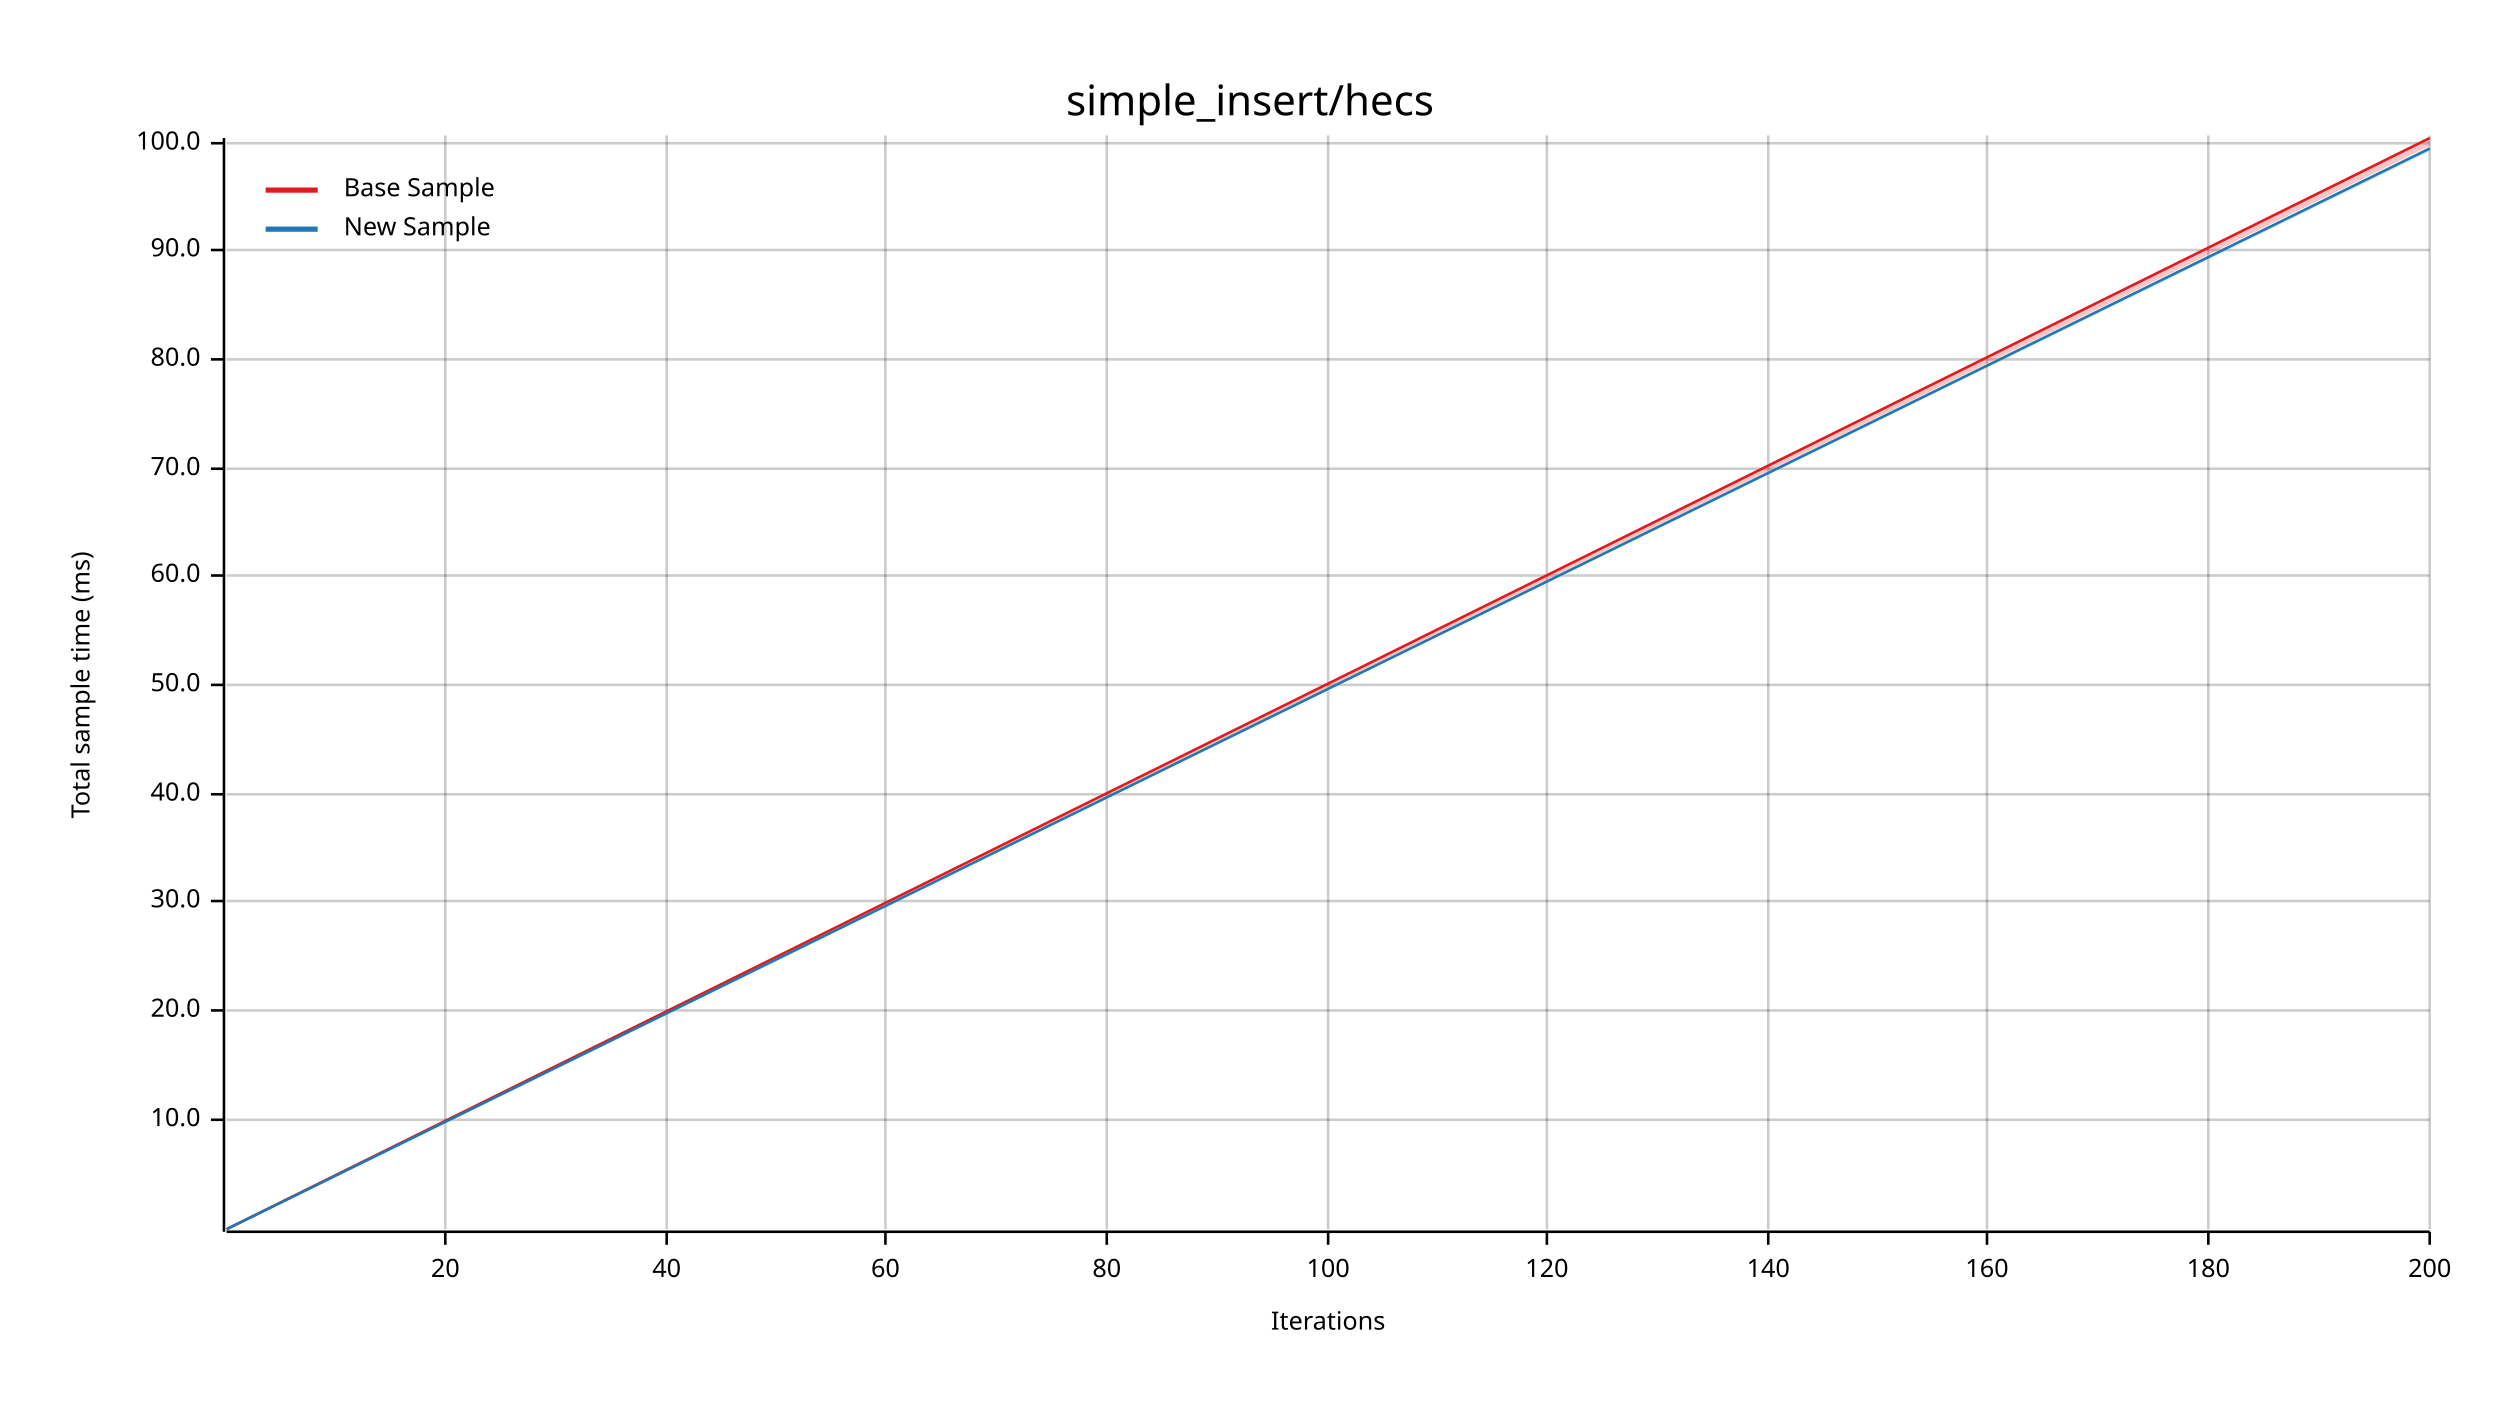
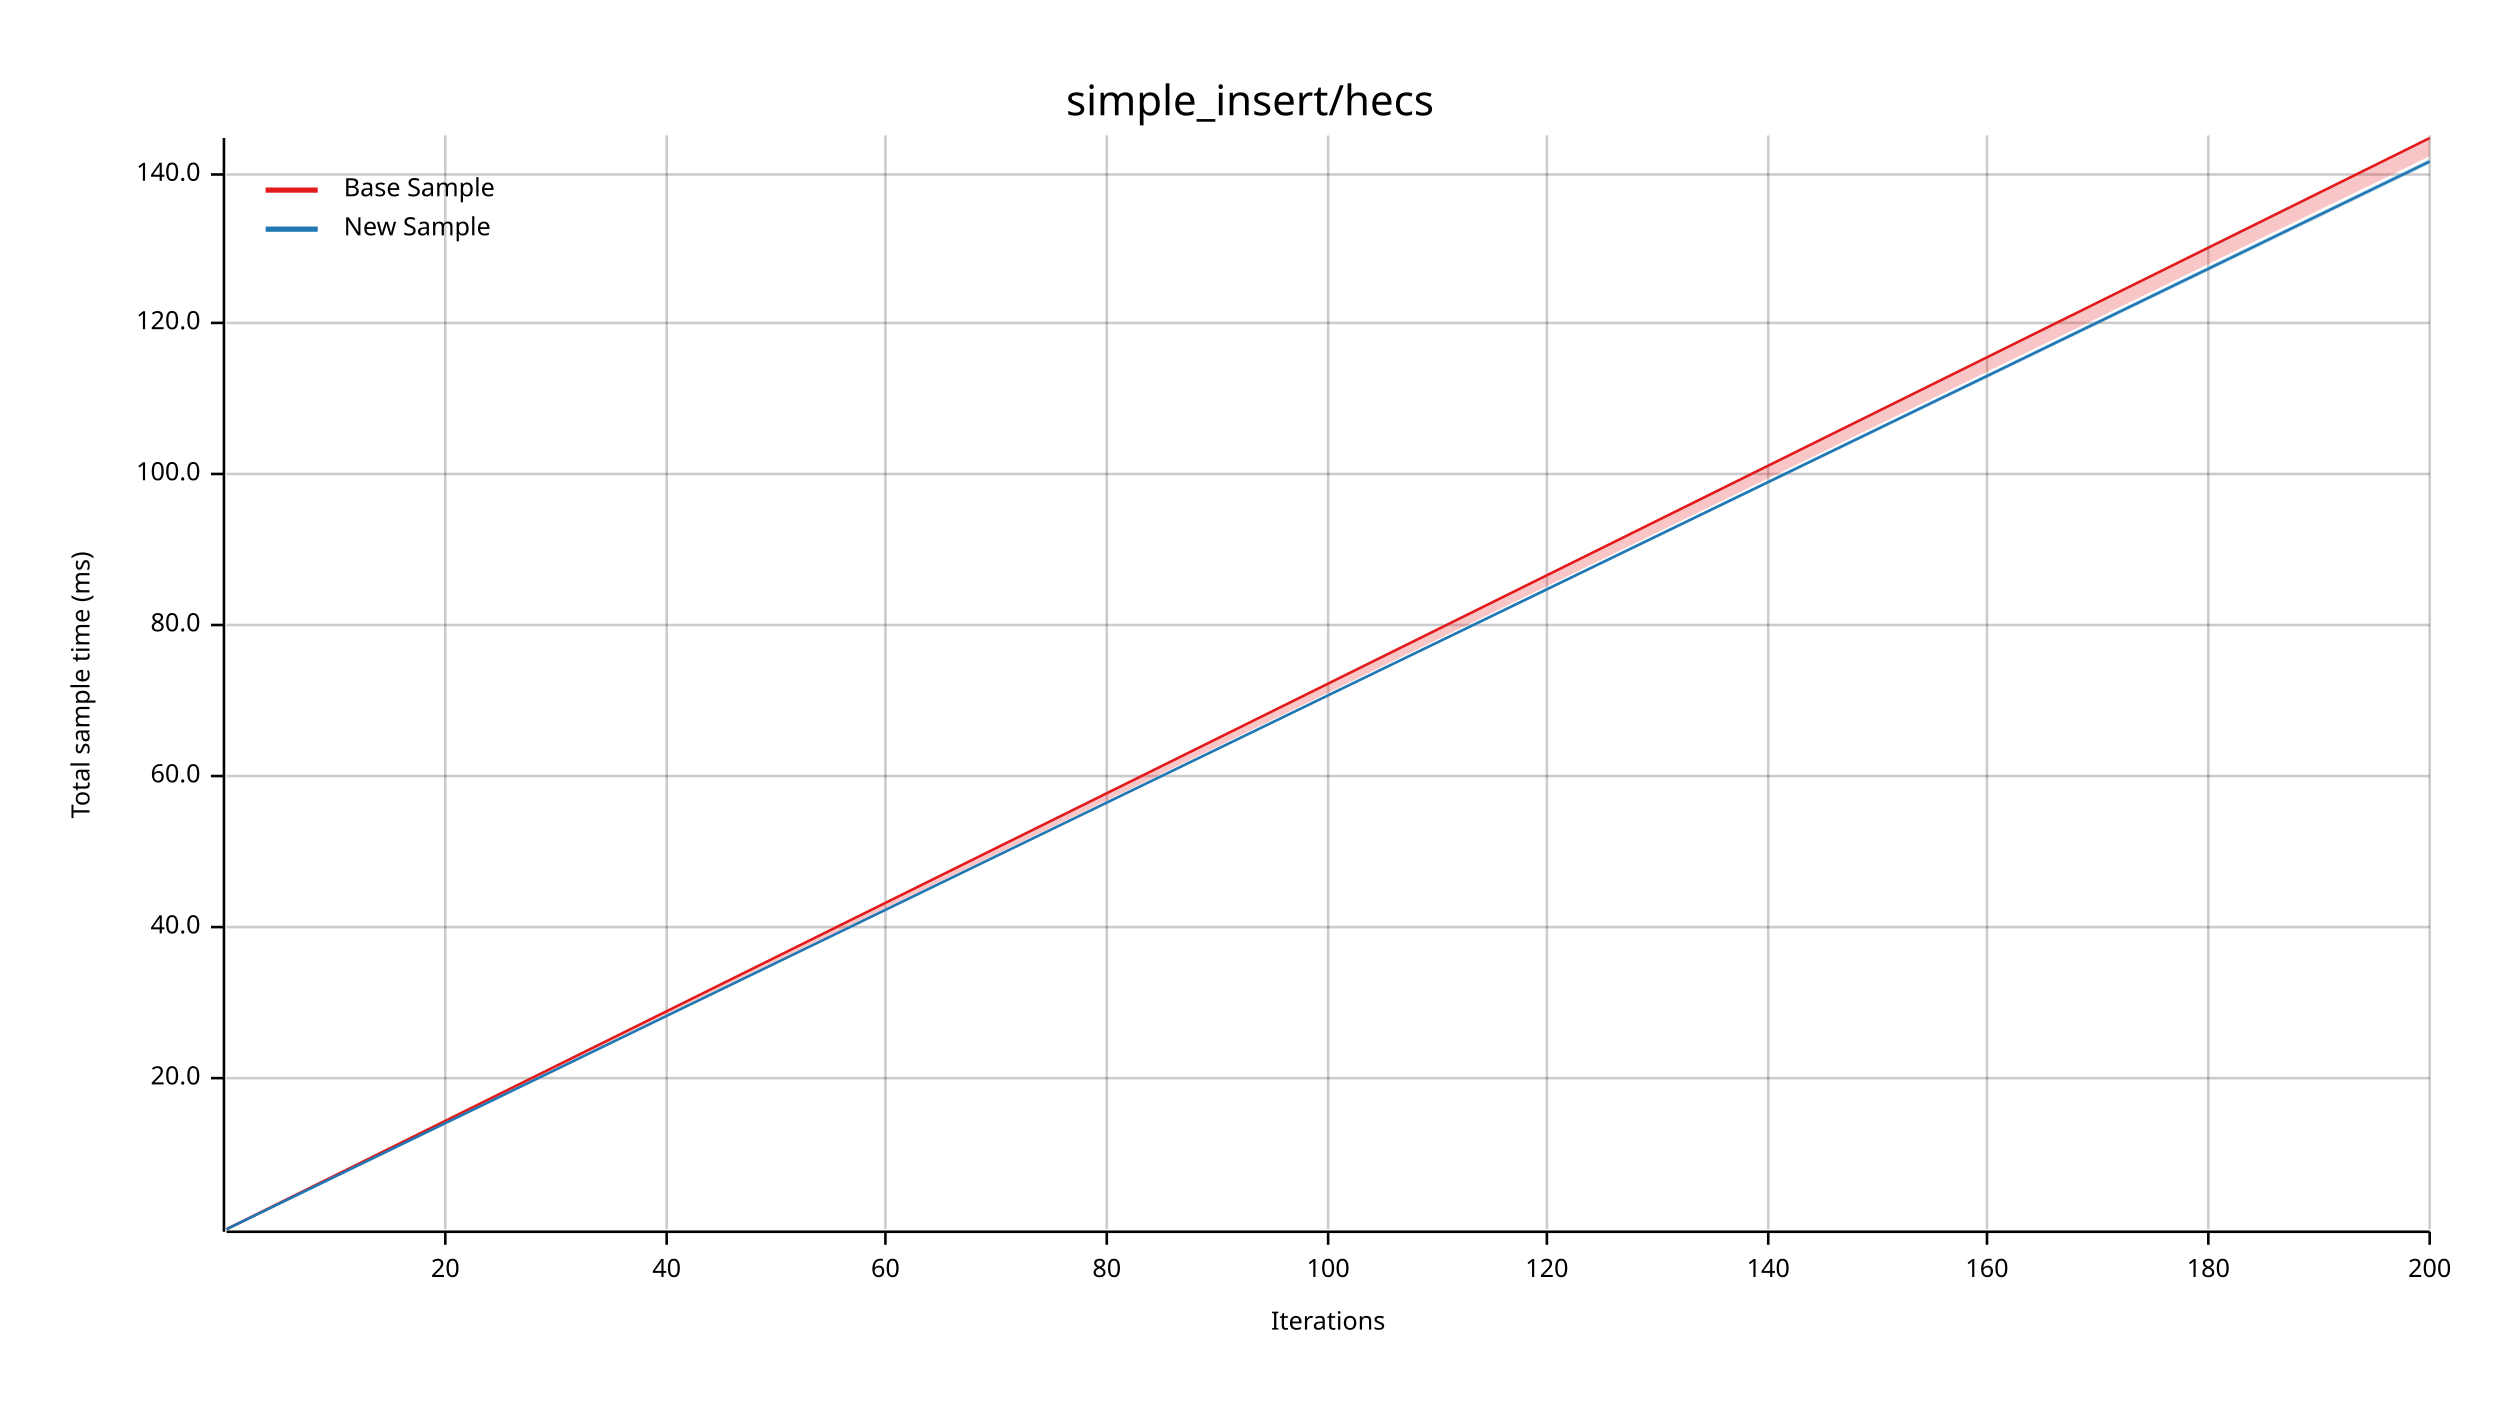
<svg xmlns="http://www.w3.org/2000/svg" width="960" height="540" viewBox="0 0 960 540">
  <text x="480" y="32" dy="0.76em" text-anchor="middle" font-family="sans-serif" font-size="16.129" opacity="1" fill="#000000">
simple_insert/hecs
</text>
  <text x="27" y="263" dy="0.76em" text-anchor="middle" font-family="sans-serif" font-size="9.677" opacity="1" fill="#000000" transform="rotate(270, 27, 263)">
Total sample time (ms)
</text>
  <text x="510" y="513" dy="-0.5ex" text-anchor="middle" font-family="sans-serif" font-size="9.677" opacity="1" fill="#000000">
Iterations
</text>
  <line opacity="0.2" stroke="#000000" stroke-width="1" x1="171" y1="472" x2="171" y2="52" />
  <line opacity="0.2" stroke="#000000" stroke-width="1" x1="256" y1="472" x2="256" y2="52" />
  <line opacity="0.2" stroke="#000000" stroke-width="1" x1="340" y1="472" x2="340" y2="52" />
  <line opacity="0.2" stroke="#000000" stroke-width="1" x1="425" y1="472" x2="425" y2="52" />
  <line opacity="0.2" stroke="#000000" stroke-width="1" x1="510" y1="472" x2="510" y2="52" />
  <line opacity="0.2" stroke="#000000" stroke-width="1" x1="594" y1="472" x2="594" y2="52" />
  <line opacity="0.2" stroke="#000000" stroke-width="1" x1="679" y1="472" x2="679" y2="52" />
  <line opacity="0.2" stroke="#000000" stroke-width="1" x1="763" y1="472" x2="763" y2="52" />
  <line opacity="0.2" stroke="#000000" stroke-width="1" x1="848" y1="472" x2="848" y2="52" />
  <line opacity="0.2" stroke="#000000" stroke-width="1" x1="933" y1="472" x2="933" y2="52" />
-   <line opacity="0.2" stroke="#000000" stroke-width="1" x1="87" y1="430" x2="933" y2="430" />
-   <line opacity="0.2" stroke="#000000" stroke-width="1" x1="87" y1="388" x2="933" y2="388" />
-   <line opacity="0.2" stroke="#000000" stroke-width="1" x1="87" y1="346" x2="933" y2="346" />
-   <line opacity="0.2" stroke="#000000" stroke-width="1" x1="87" y1="305" x2="933" y2="305" />
-   <line opacity="0.2" stroke="#000000" stroke-width="1" x1="87" y1="263" x2="933" y2="263" />
-   <line opacity="0.2" stroke="#000000" stroke-width="1" x1="87" y1="221" x2="933" y2="221" />
-   <line opacity="0.2" stroke="#000000" stroke-width="1" x1="87" y1="180" x2="933" y2="180" />
-   <line opacity="0.2" stroke="#000000" stroke-width="1" x1="87" y1="138" x2="933" y2="138" />
-   <line opacity="0.2" stroke="#000000" stroke-width="1" x1="87" y1="96" x2="933" y2="96" />
-   <line opacity="0.2" stroke="#000000" stroke-width="1" x1="87" y1="55" x2="933" y2="55" />
+   <line opacity="0.2" stroke="#000000" stroke-width="1" x1="87" y1="414" x2="933" y2="414" />
+   <line opacity="0.2" stroke="#000000" stroke-width="1" x1="87" y1="356" x2="933" y2="356" />
+   <line opacity="0.2" stroke="#000000" stroke-width="1" x1="87" y1="298" x2="933" y2="298" />
+   <line opacity="0.2" stroke="#000000" stroke-width="1" x1="87" y1="240" x2="933" y2="240" />
+   <line opacity="0.2" stroke="#000000" stroke-width="1" x1="87" y1="182" x2="933" y2="182" />
+   <line opacity="0.2" stroke="#000000" stroke-width="1" x1="87" y1="124" x2="933" y2="124" />
+   <line opacity="0.2" stroke="#000000" stroke-width="1" x1="87" y1="67" x2="933" y2="67" />
  <polyline fill="none" opacity="1" stroke="#000000" stroke-width="1" points="86,53 86,473 " />
-   <text x="77" y="430" dy="0.5ex" text-anchor="end" font-family="sans-serif" font-size="9.677" opacity="1" fill="#000000">
- 10.0
- </text>
-   <polyline fill="none" opacity="1" stroke="#000000" stroke-width="1" points="81,430 86,430 " />
-   <text x="77" y="388" dy="0.5ex" text-anchor="end" font-family="sans-serif" font-size="9.677" opacity="1" fill="#000000">
+   <text x="77" y="414" dy="0.5ex" text-anchor="end" font-family="sans-serif" font-size="9.677" opacity="1" fill="#000000">
20.0
</text>
-   <polyline fill="none" opacity="1" stroke="#000000" stroke-width="1" points="81,388 86,388 " />
-   <text x="77" y="346" dy="0.5ex" text-anchor="end" font-family="sans-serif" font-size="9.677" opacity="1" fill="#000000">
- 30.0
- </text>
-   <polyline fill="none" opacity="1" stroke="#000000" stroke-width="1" points="81,346 86,346 " />
-   <text x="77" y="305" dy="0.5ex" text-anchor="end" font-family="sans-serif" font-size="9.677" opacity="1" fill="#000000">
+   <polyline fill="none" opacity="1" stroke="#000000" stroke-width="1" points="81,414 86,414 " />
+   <text x="77" y="356" dy="0.5ex" text-anchor="end" font-family="sans-serif" font-size="9.677" opacity="1" fill="#000000">
40.0
</text>
-   <polyline fill="none" opacity="1" stroke="#000000" stroke-width="1" points="81,305 86,305 " />
-   <text x="77" y="263" dy="0.5ex" text-anchor="end" font-family="sans-serif" font-size="9.677" opacity="1" fill="#000000">
- 50.0
- </text>
-   <polyline fill="none" opacity="1" stroke="#000000" stroke-width="1" points="81,263 86,263 " />
-   <text x="77" y="221" dy="0.5ex" text-anchor="end" font-family="sans-serif" font-size="9.677" opacity="1" fill="#000000">
+   <polyline fill="none" opacity="1" stroke="#000000" stroke-width="1" points="81,356 86,356 " />
+   <text x="77" y="298" dy="0.5ex" text-anchor="end" font-family="sans-serif" font-size="9.677" opacity="1" fill="#000000">
60.0
</text>
-   <polyline fill="none" opacity="1" stroke="#000000" stroke-width="1" points="81,221 86,221 " />
-   <text x="77" y="180" dy="0.5ex" text-anchor="end" font-family="sans-serif" font-size="9.677" opacity="1" fill="#000000">
- 70.0
- </text>
-   <polyline fill="none" opacity="1" stroke="#000000" stroke-width="1" points="81,180 86,180 " />
-   <text x="77" y="138" dy="0.5ex" text-anchor="end" font-family="sans-serif" font-size="9.677" opacity="1" fill="#000000">
+   <polyline fill="none" opacity="1" stroke="#000000" stroke-width="1" points="81,298 86,298 " />
+   <text x="77" y="240" dy="0.5ex" text-anchor="end" font-family="sans-serif" font-size="9.677" opacity="1" fill="#000000">
80.0
</text>
-   <polyline fill="none" opacity="1" stroke="#000000" stroke-width="1" points="81,138 86,138 " />
-   <text x="77" y="96" dy="0.5ex" text-anchor="end" font-family="sans-serif" font-size="9.677" opacity="1" fill="#000000">
- 90.0
- </text>
-   <polyline fill="none" opacity="1" stroke="#000000" stroke-width="1" points="81,96 86,96 " />
-   <text x="77" y="55" dy="0.5ex" text-anchor="end" font-family="sans-serif" font-size="9.677" opacity="1" fill="#000000">
+   <polyline fill="none" opacity="1" stroke="#000000" stroke-width="1" points="81,240 86,240 " />
+   <text x="77" y="182" dy="0.5ex" text-anchor="end" font-family="sans-serif" font-size="9.677" opacity="1" fill="#000000">
100.0
</text>
-   <polyline fill="none" opacity="1" stroke="#000000" stroke-width="1" points="81,55 86,55 " />
+   <polyline fill="none" opacity="1" stroke="#000000" stroke-width="1" points="81,182 86,182 " />
+   <text x="77" y="124" dy="0.5ex" text-anchor="end" font-family="sans-serif" font-size="9.677" opacity="1" fill="#000000">
+ 120.0
+ </text>
+   <polyline fill="none" opacity="1" stroke="#000000" stroke-width="1" points="81,124 86,124 " />
+   <text x="77" y="67" dy="0.5ex" text-anchor="end" font-family="sans-serif" font-size="9.677" opacity="1" fill="#000000">
+ 140.0
+ </text>
+   <polyline fill="none" opacity="1" stroke="#000000" stroke-width="1" points="81,67 86,67 " />
  <polyline fill="none" opacity="1" stroke="#000000" stroke-width="1" points="87,473 933,473 " />
  <text x="171" y="483" dy="0.76em" text-anchor="middle" font-family="sans-serif" font-size="9.677" opacity="1" fill="#000000">
20
</text>
  <polyline fill="none" opacity="1" stroke="#000000" stroke-width="1" points="171,473 171,478 " />
  <text x="256" y="483" dy="0.76em" text-anchor="middle" font-family="sans-serif" font-size="9.677" opacity="1" fill="#000000">
40
</text>
  <polyline fill="none" opacity="1" stroke="#000000" stroke-width="1" points="256,473 256,478 " />
  <text x="340" y="483" dy="0.76em" text-anchor="middle" font-family="sans-serif" font-size="9.677" opacity="1" fill="#000000">
60
</text>
  <polyline fill="none" opacity="1" stroke="#000000" stroke-width="1" points="340,473 340,478 " />
  <text x="425" y="483" dy="0.76em" text-anchor="middle" font-family="sans-serif" font-size="9.677" opacity="1" fill="#000000">
80
</text>
  <polyline fill="none" opacity="1" stroke="#000000" stroke-width="1" points="425,473 425,478 " />
  <text x="510" y="483" dy="0.76em" text-anchor="middle" font-family="sans-serif" font-size="9.677" opacity="1" fill="#000000">
100
</text>
  <polyline fill="none" opacity="1" stroke="#000000" stroke-width="1" points="510,473 510,478 " />
  <text x="594" y="483" dy="0.76em" text-anchor="middle" font-family="sans-serif" font-size="9.677" opacity="1" fill="#000000">
120
</text>
  <polyline fill="none" opacity="1" stroke="#000000" stroke-width="1" points="594,473 594,478 " />
  <text x="679" y="483" dy="0.76em" text-anchor="middle" font-family="sans-serif" font-size="9.677" opacity="1" fill="#000000">
140
</text>
  <polyline fill="none" opacity="1" stroke="#000000" stroke-width="1" points="679,473 679,478 " />
  <text x="763" y="483" dy="0.76em" text-anchor="middle" font-family="sans-serif" font-size="9.677" opacity="1" fill="#000000">
160
</text>
  <polyline fill="none" opacity="1" stroke="#000000" stroke-width="1" points="763,473 763,478 " />
  <text x="848" y="483" dy="0.76em" text-anchor="middle" font-family="sans-serif" font-size="9.677" opacity="1" fill="#000000">
180
</text>
  <polyline fill="none" opacity="1" stroke="#000000" stroke-width="1" points="848,473 848,478 " />
  <text x="933" y="483" dy="0.76em" text-anchor="middle" font-family="sans-serif" font-size="9.677" opacity="1" fill="#000000">
200
</text>
  <polyline fill="none" opacity="1" stroke="#000000" stroke-width="1" points="933,473 933,478 " />
  <polyline fill="none" opacity="1" stroke="#E31A1C" stroke-width="1" points="87,472 933,53 " />
-   <polygon opacity="0.25" fill="#E31A1C" points="87,472 933,56 933,53 " />
-   <polyline fill="none" opacity="1" stroke="#1F78B4" stroke-width="1" points="87,472 933,57 " />
-   <polygon opacity="0.25" fill="#1F78B4" points="87,472 933,58 933,57 " />
+   <polygon opacity="0.25" fill="#E31A1C" points="87,472 933,60 933,53 " />
+   <polyline fill="none" opacity="1" stroke="#1F78B4" stroke-width="1" points="87,472 933,62 " />
+   <polygon opacity="0.25" fill="#1F78B4" points="87,472 933,63 933,61 " />
  <text x="132" y="68" dy="0.76em" text-anchor="start" font-family="sans-serif" font-size="9.677" opacity="1" fill="#000000">
Base Sample
</text>
  <text x="132" y="83" dy="0.76em" text-anchor="start" font-family="sans-serif" font-size="9.677" opacity="1" fill="#000000">
New Sample
</text>
  <polyline fill="none" opacity="1" stroke="#E31A1C" stroke-width="2" points="102,73 122,73 " />
  <polyline fill="none" opacity="1" stroke="#1F78B4" stroke-width="2" points="102,88 122,88 " />
</svg>
